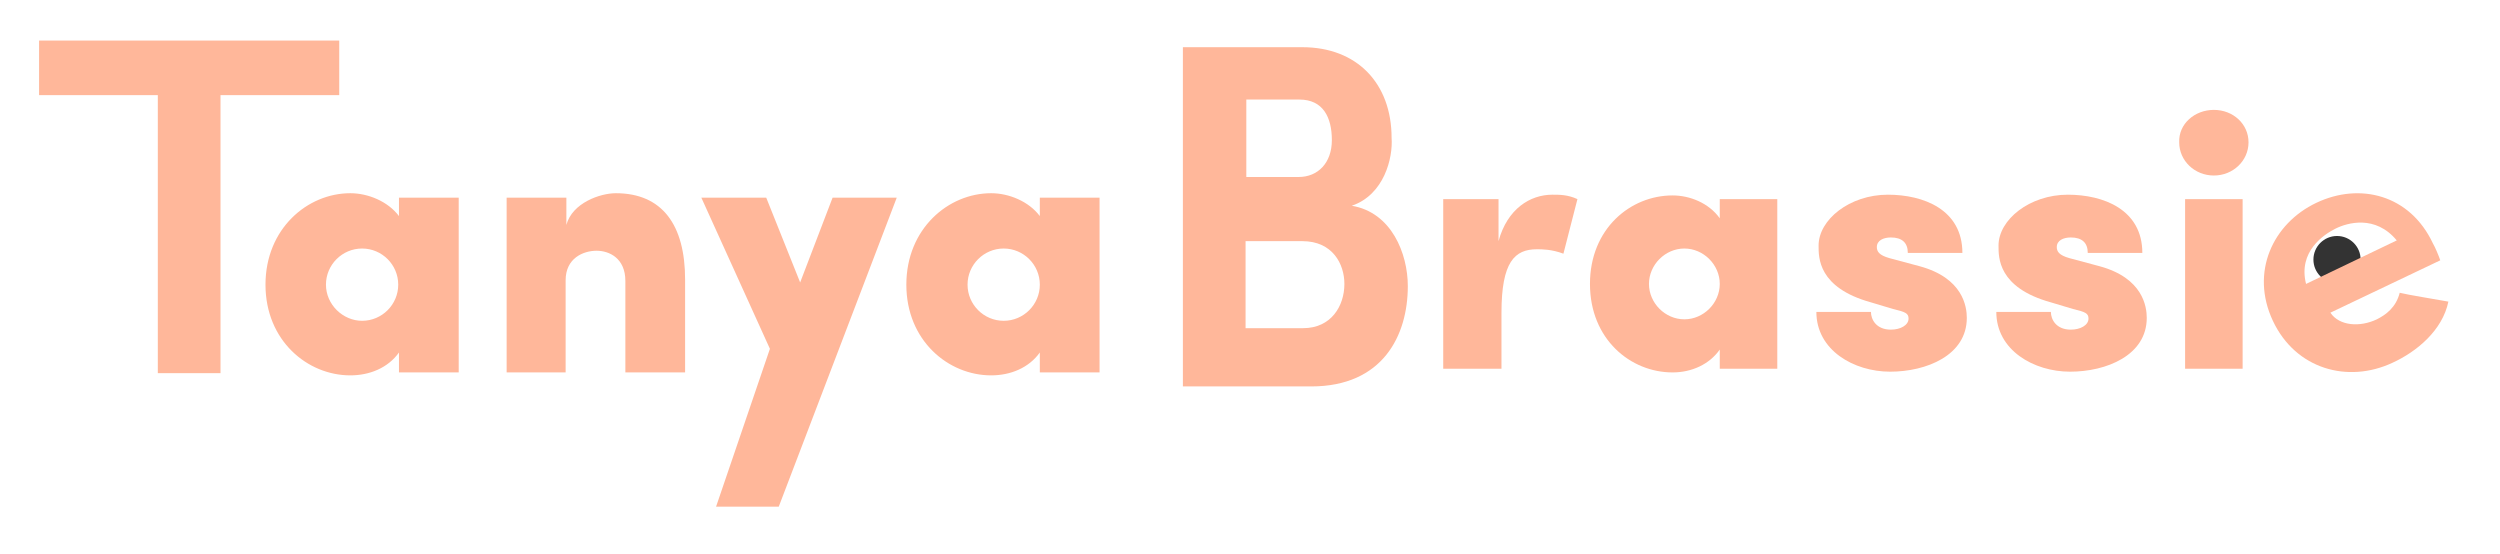
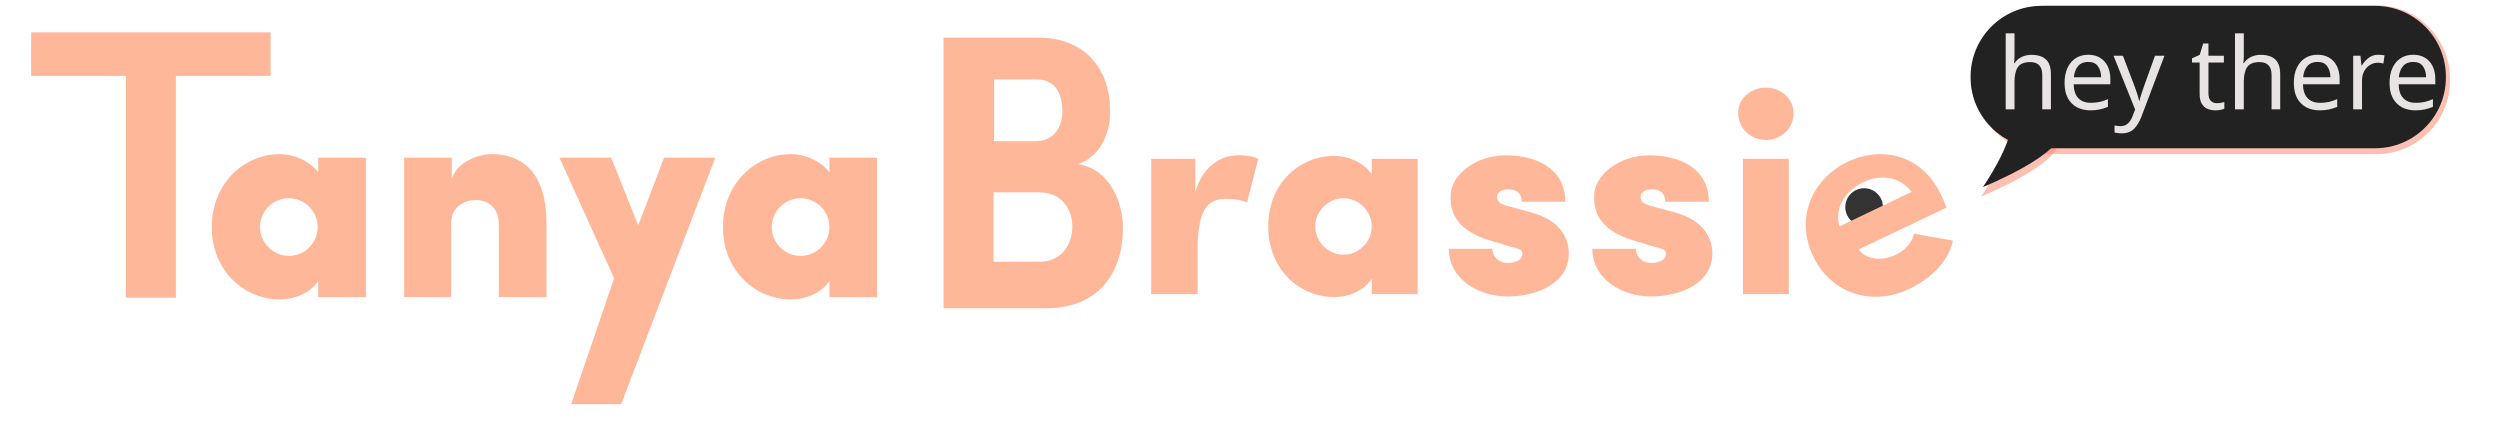
- <svg xmlns="http://www.w3.org/2000/svg" version="1.1" id="Layer_1" x="0px" y="0px" viewBox="0 0 339 75" enable-background="new 0 0 339 75" xml:space="preserve">
+ <svg xmlns="http://www.w3.org/2000/svg" version="1.1" id="Layer_1" x="0px" y="0px" viewBox="0 0 425 75" enable-background="new 0 0 425 75" xml:space="preserve">
  <circle fill="#333333" cx="316.9" cy="35.2" r="3.2" />
  <path fill="#FFB79A" d="M5.3,12.9V5.5H46v7.4H29.9v37.7h-8.5V12.9H5.3z" />
  <path fill="#FFB79A" d="M54.1,26.8h8.1v23.7h-8.1v-2.7c-1.5,2.1-4,3.1-6.6,3.1c-5.8,0-11.5-4.7-11.5-12.3s5.7-12.4,11.5-12.4  c2.4,0,5.1,1.1,6.6,3.1V26.8z M49.1,43.5c2.7,0,4.9-2.2,4.9-4.9s-2.2-4.9-4.9-4.9s-4.9,2.2-4.9,4.9S46.5,43.5,49.1,43.5z" />
  <path fill="#FFB79A" d="M76.8,50.5h-8.1V26.8h8.1v3.7c0.8-3,4.6-4.3,6.7-4.3c6.3,0,9.4,4.3,9.4,11.7v12.6h-8.1V38.1  c0-3.1-2.2-4.1-3.9-4.1c-1.8,0-4.2,1-4.2,4V50.5z" />
  <path fill="#FFB79A" d="M121.6,26.8l-16,41.9h-8.5l7.3-21.4l-9.3-20.5h8.8l4.6,11.5l4.4-11.5H121.6z" />
  <path fill="#FFB79A" d="M141,26.8h8.1v23.7H141v-2.7c-1.5,2.1-4,3.1-6.6,3.1c-5.8,0-11.5-4.7-11.5-12.3s5.7-12.4,11.5-12.4  c2.4,0,5.1,1.1,6.6,3.1V26.8z M136.1,43.5c2.7,0,4.9-2.2,4.9-4.9s-2.2-4.9-4.9-4.9s-4.9,2.2-4.9,4.9S133.4,43.5,136.1,43.5z" />
  <path fill="#FFB79A" d="M203.5,50h-7.8V27h7.5v5.7c1.2-4.4,4.3-6.3,7.3-6.3c1,0,2.1,0,3.4,0.6l-1.9,7.4c-1.6-0.6-2.9-0.6-3.6-0.6  c-3,0-4.8,1.7-4.8,8.6V50z" />
  <path fill="#FFB79A" d="M233.2,27h7.8v23h-7.8v-2.6c-1.4,2-3.8,3.1-6.4,3.1c-5.7,0-11.2-4.5-11.2-12s5.5-12,11.2-12  c2.3,0,4.9,1,6.4,3.1V27z M228.4,43.3c2.6,0,4.8-2.2,4.8-4.8s-2.2-4.8-4.8-4.8s-4.8,2.2-4.8,4.8S225.8,43.3,228.4,43.3z" />
  <path fill="#FFB79A" d="M253.7,41c-7.2-2-7.1-6.1-7.1-7.7c0-3.5,4.2-6.9,9.4-6.9c4.8,0,10.1,2,10.1,7.9h-7.4c0-1.4-0.8-2.1-2.3-2.1  c-1,0-1.9,0.4-1.9,1.3c0,0.6,0.3,1.1,1.7,1.5l4.1,1.1c5.9,1.6,6.4,5.5,6.4,7c0,5.1-5.5,7.3-10.4,7.3c-4.9,0-10-2.9-10-8.1h7.4  c0,1,0.7,2.4,2.7,2.4c1.3,0,2.4-0.6,2.4-1.5c0-0.7-0.4-0.9-2.1-1.3L253.7,41z" />
  <path fill="#FFB79A" d="M278.1,41c-7.2-2-7.1-6.1-7.1-7.7c0-3.5,4.2-6.9,9.4-6.9c4.8,0,10.1,2,10.1,7.9h-7.4c0-1.4-0.8-2.1-2.3-2.1  c-1,0-1.9,0.4-1.9,1.3c0,0.6,0.3,1.1,1.7,1.5l4.1,1.1c5.9,1.6,6.4,5.5,6.4,7c0,5.1-5.5,7.3-10.4,7.3c-4.9,0-10-2.9-10-8.1h7.4  c0,1,0.7,2.4,2.7,2.4c1.3,0,2.4-0.6,2.4-1.5c0-0.7-0.4-0.9-2.1-1.3L278.1,41z" />
  <path fill="#FFB79A" d="M300.2,14.9c2.6,0,4.7,1.9,4.7,4.4c0,2.5-2.1,4.5-4.7,4.5c-2.6,0-4.7-2-4.7-4.5  C295.4,16.8,297.6,14.9,300.2,14.9z M296.3,50h7.8V27h-7.8V50z" />
  <path fill="#FFB79A" d="M330.9,35.3L316,42.4c1.2,1.8,4,2,6.3,0.9c1.2-0.6,2.6-1.6,3.1-3.6c1.2,0.3,5,0.9,6.6,1.2  c-0.8,3.9-4.3,6.8-7.6,8.3c-6,2.8-13.1,0.9-16.2-5.7c-3.1-6.6,0-13.2,5.9-16c5.9-2.8,12.7-1.1,15.8,5.5  C330.2,33.5,330.7,34.7,330.9,35.3z M325,32.6c-2.9-3.5-6.7-2.4-8.3-1.6c-1.6,0.8-5.1,3.1-4,7.5L325,32.6z" />
  <path fill="#FFB79A" d="M183.3,27.9c5.4,0.9,7.6,6.5,7.6,10.9c0,6.7-3.4,13.6-13.1,13.6h-17.4v-46h16.2c7.4,0,12.1,4.9,12.1,12.3  C188.9,21.4,187.7,26.4,183.3,27.9z M176.1,24c2.6,0,4.5-1.9,4.5-5c0-3.1-1.2-5.5-4.4-5.5h-7.2V24H176.1z M168.9,32.7v11.8h7.8  c3.8,0,5.6-3,5.6-6c0-2.7-1.6-5.8-5.7-5.8H168.9z" />
+   <g opacity="0.5">
+     <path fill="#FB8065" d="M416.5,13.7c0,6.9-5.6,12.5-12.5,12.5h-45.7c-1.6,0-4.1,0-5.4,0c-1.3,0-3.4,0-4.7,0l0,0   c-6.9,0-12.5-5.6-12.5-12.5v-0.3c0-6.9,5.6-12.5,12.5-12.5H404c6.9,0,12.5,5.6,12.5,12.5V13.7z" />
+   </g>
+   <path opacity="0.5" fill="#FB8065" d="M341.6,22.3c0.3,3.7-4.8,11.1-4.8,11.1s14.3-5.8,13-9.7C349.3,22.2,341.5,20.6,341.6,22.3z" />
+   <path fill="#222222" d="M415.8,13.2c0,6.6-5.4,12-12,12h-46.2c-1.7,0-4.1,0-5.4,0s-3.7,0-5.2,0c-6.6,0-12-5.4-12-12V13  c0-6.6,5.4-12,12-12h56.8c6.6,0,12,5.4,12,12V13.2z" />
+   <text transform="matrix(1 0 0 1 339.5305 18.5876)" fill="#E7E4E3" font-family="'Archer-BoldLFItalic'" font-size="17">hey there</text>
+   <path fill="#222222" d="M341.9,20.7c0.3,3.7-4.8,11.1-4.8,11.1s14.3-5.8,13-9.7C349.6,20.6,341.8,19.1,341.9,20.7z" />
</svg>
